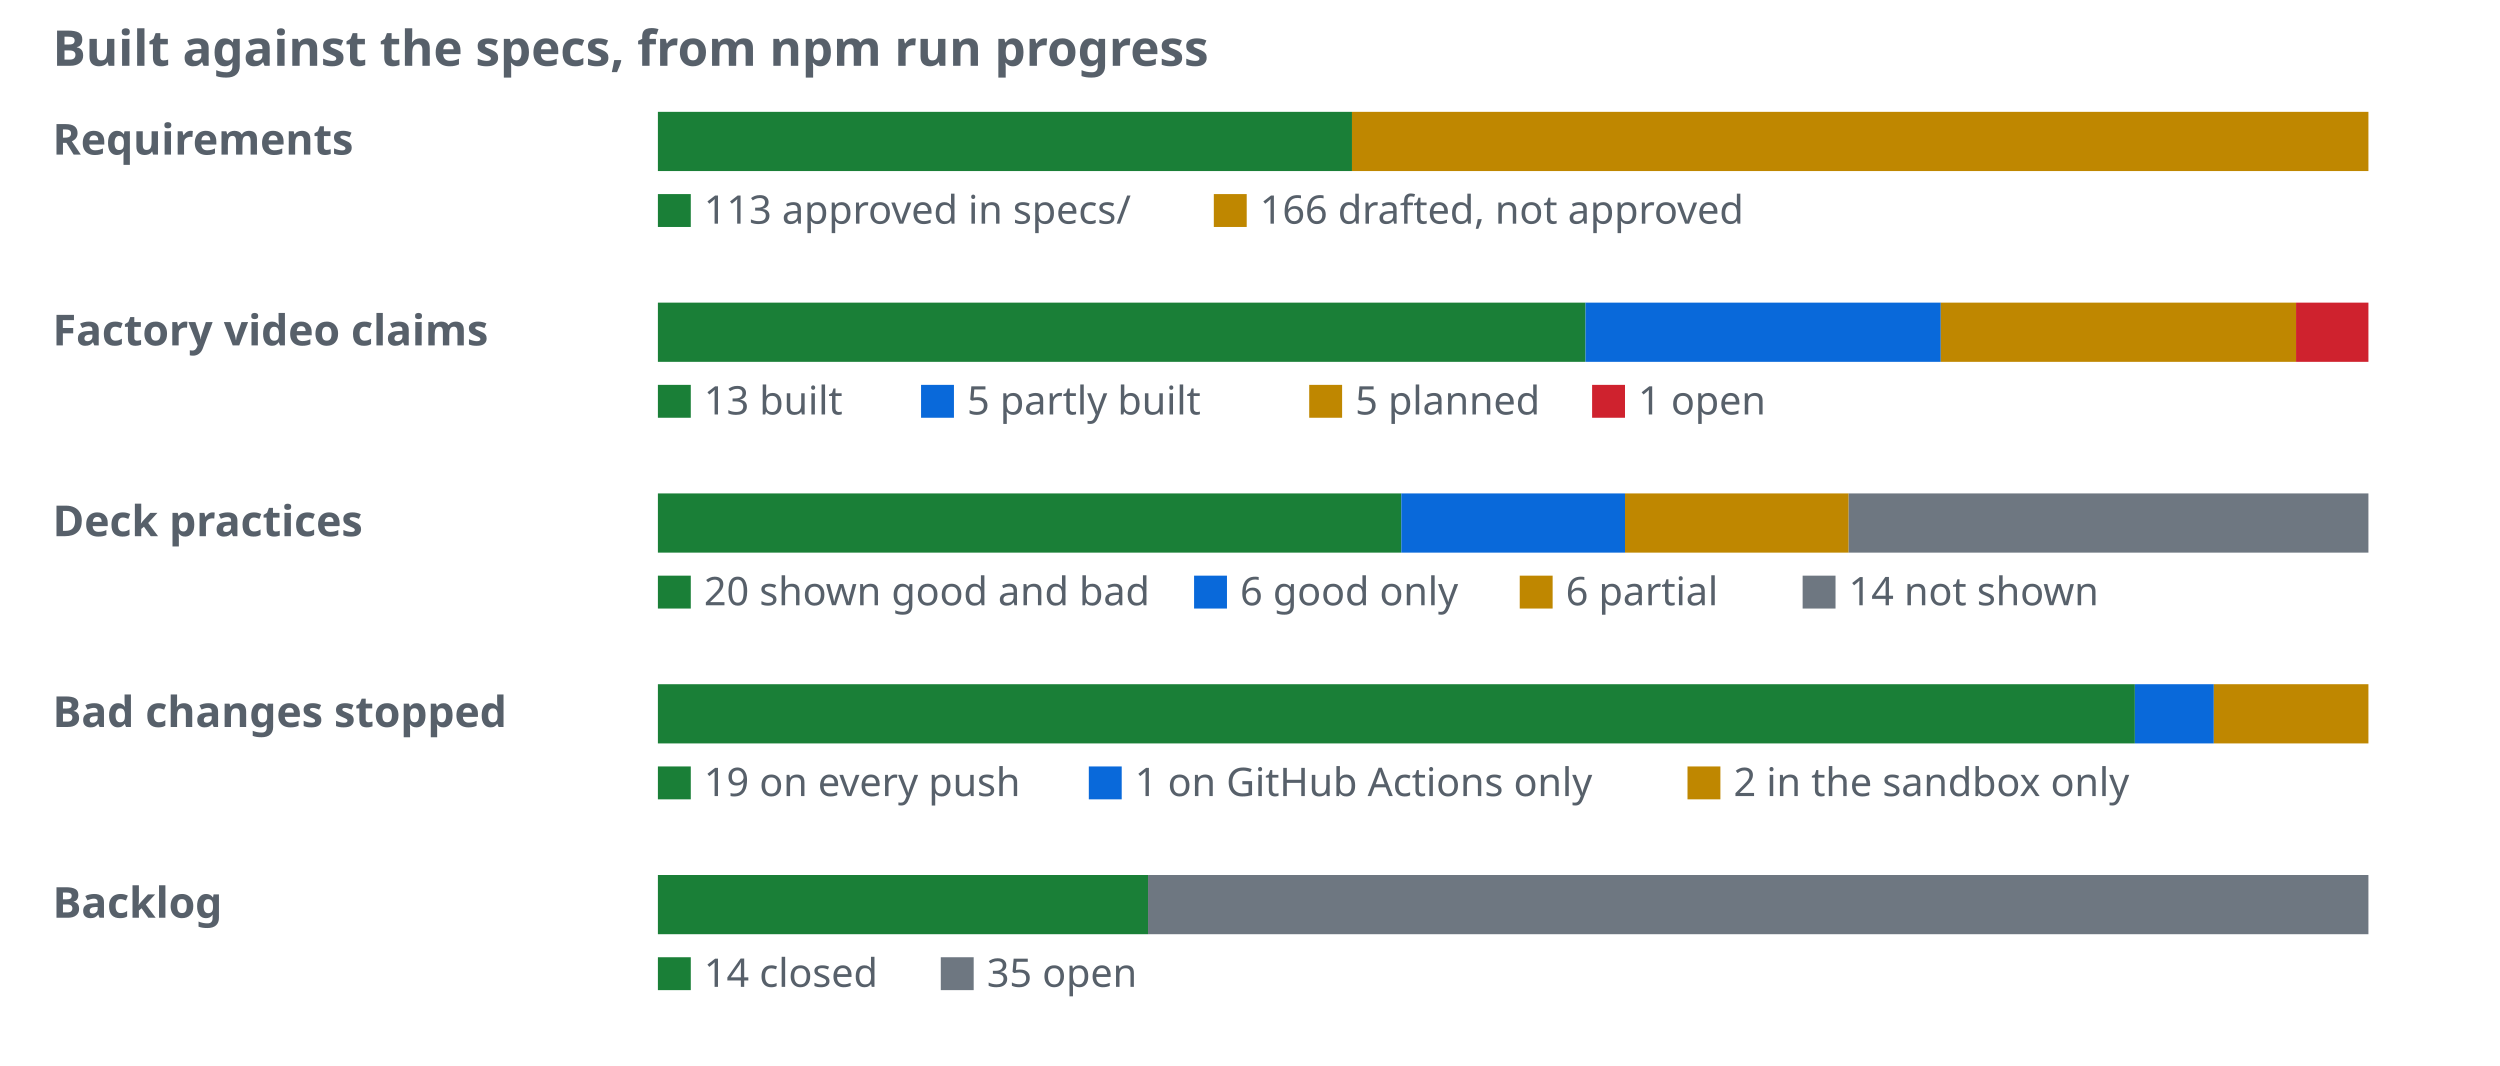
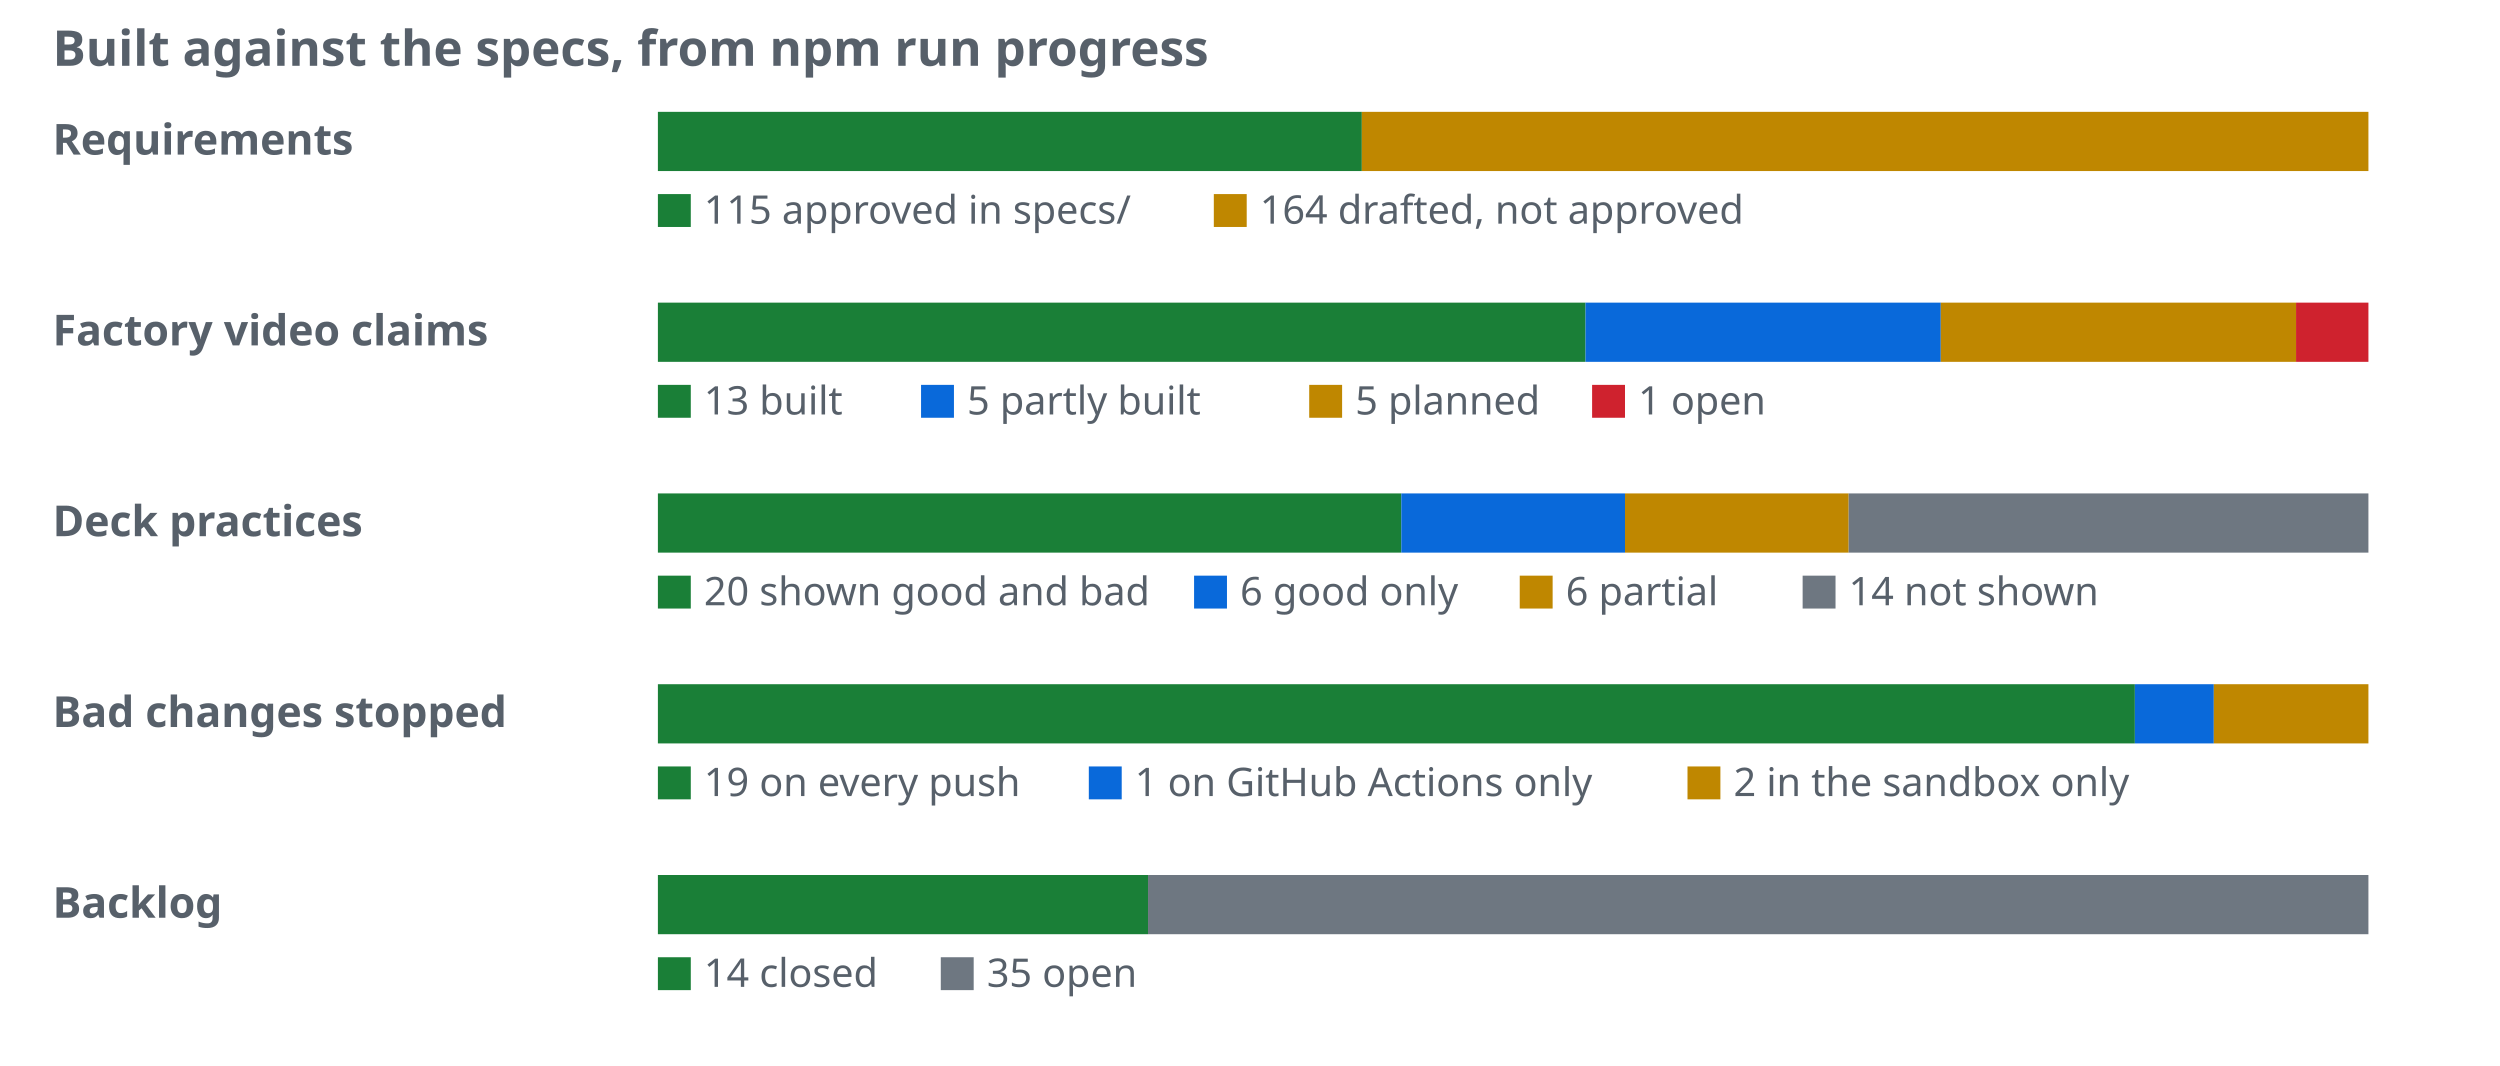
<svg xmlns="http://www.w3.org/2000/svg" width="760" height="324" viewBox="0 0 760 324" role="img" aria-labelledby="title">
  <style>text{fill:#57606a;font-family:sans-serif}.h{font-size:15px;font-weight:600}.t{font-size:13px;font-weight:600}.l{font-size:12px}@media (prefers-color-scheme:dark){text{fill:#9198a1}}</style>
  <text x="16" y="20" class="h">Built against the specs, from npm run progress</text>
  <text x="16" y="47" class="t">Requirements</text>
-   <rect x="200" y="34" width="211" height="18" fill="#1a7f37" />
-   <rect x="411" y="34" width="309" height="18" fill="#bf8700" />
+   <rect x="200" y="34" width="214" height="18" fill="#1a7f37" />
+   <rect x="414" y="34" width="306" height="18" fill="#bf8700" />
  <rect x="200" y="59" width="10" height="10" fill="#1a7f37" />
-   <text x="214" y="68" class="l">113 approved in specs/</text>
+   <text x="214" y="68" class="l">115 approved in specs/</text>
  <rect x="369" y="59" width="10" height="10" fill="#bf8700" />
-   <text x="383" y="68" class="l">166 drafted, not approved</text>
+   <text x="383" y="68" class="l">164 drafted, not approved</text>
  <text x="16" y="105" class="t">Factory video claims</text>
  <rect x="200" y="92" width="282" height="18" fill="#1a7f37" />
  <rect x="482" y="92" width="108" height="18" fill="#0969da" />
  <rect x="590" y="92" width="108" height="18" fill="#bf8700" />
  <rect x="698" y="92" width="22" height="18" fill="#cf222e" />
  <rect x="200" y="117" width="10" height="10" fill="#1a7f37" />
  <text x="214" y="126" class="l">13 built</text>
  <rect x="280" y="117" width="10" height="10" fill="#0969da" />
  <text x="294" y="126" class="l">5 partly built</text>
  <rect x="398" y="117" width="10" height="10" fill="#bf8700" />
  <text x="412" y="126" class="l">5 planned</text>
  <rect x="484" y="117" width="10" height="10" fill="#cf222e" />
  <text x="498" y="126" class="l">1 open</text>
  <text x="16" y="163" class="t">Deck practices</text>
  <rect x="200" y="150" width="226" height="18" fill="#1a7f37" />
  <rect x="426" y="150" width="68" height="18" fill="#0969da" />
  <rect x="494" y="150" width="68" height="18" fill="#bf8700" />
  <rect x="562" y="150" width="158" height="18" fill="#6e7781" />
  <rect x="200" y="175" width="10" height="10" fill="#1a7f37" />
  <text x="214" y="184" class="l">20 shown good and bad</text>
  <rect x="363" y="175" width="10" height="10" fill="#0969da" />
  <text x="377" y="184" class="l">6 good only</text>
  <rect x="462" y="175" width="10" height="10" fill="#bf8700" />
  <text x="476" y="184" class="l">6 partial</text>
  <rect x="548" y="175" width="10" height="10" fill="#6e7781" />
  <text x="562" y="184" class="l">14 not shown</text>
  <text x="16" y="221" class="t">Bad changes stopped</text>
  <rect x="200" y="208" width="449" height="18" fill="#1a7f37" />
  <rect x="649" y="208" width="24" height="18" fill="#0969da" />
  <rect x="673" y="208" width="47" height="18" fill="#bf8700" />
  <rect x="200" y="233" width="10" height="10" fill="#1a7f37" />
  <text x="214" y="242" class="l">19 on every push</text>
  <rect x="331" y="233" width="10" height="10" fill="#0969da" />
  <text x="345" y="242" class="l">1 on GitHub Actions only</text>
  <rect x="513" y="233" width="10" height="10" fill="#bf8700" />
  <text x="527" y="242" class="l">2 in the sandbox only</text>
  <text x="16" y="279" class="t">Backlog</text>
  <rect x="200" y="266" width="149" height="18" fill="#1a7f37" />
  <rect x="349" y="266" width="371" height="18" fill="#6e7781" />
  <rect x="200" y="291" width="10" height="10" fill="#1a7f37" />
  <text x="214" y="300" class="l">14 closed</text>
  <rect x="286" y="291" width="10" height="10" fill="#6e7781" />
  <text x="300" y="300" class="l">35 open</text>
</svg>
